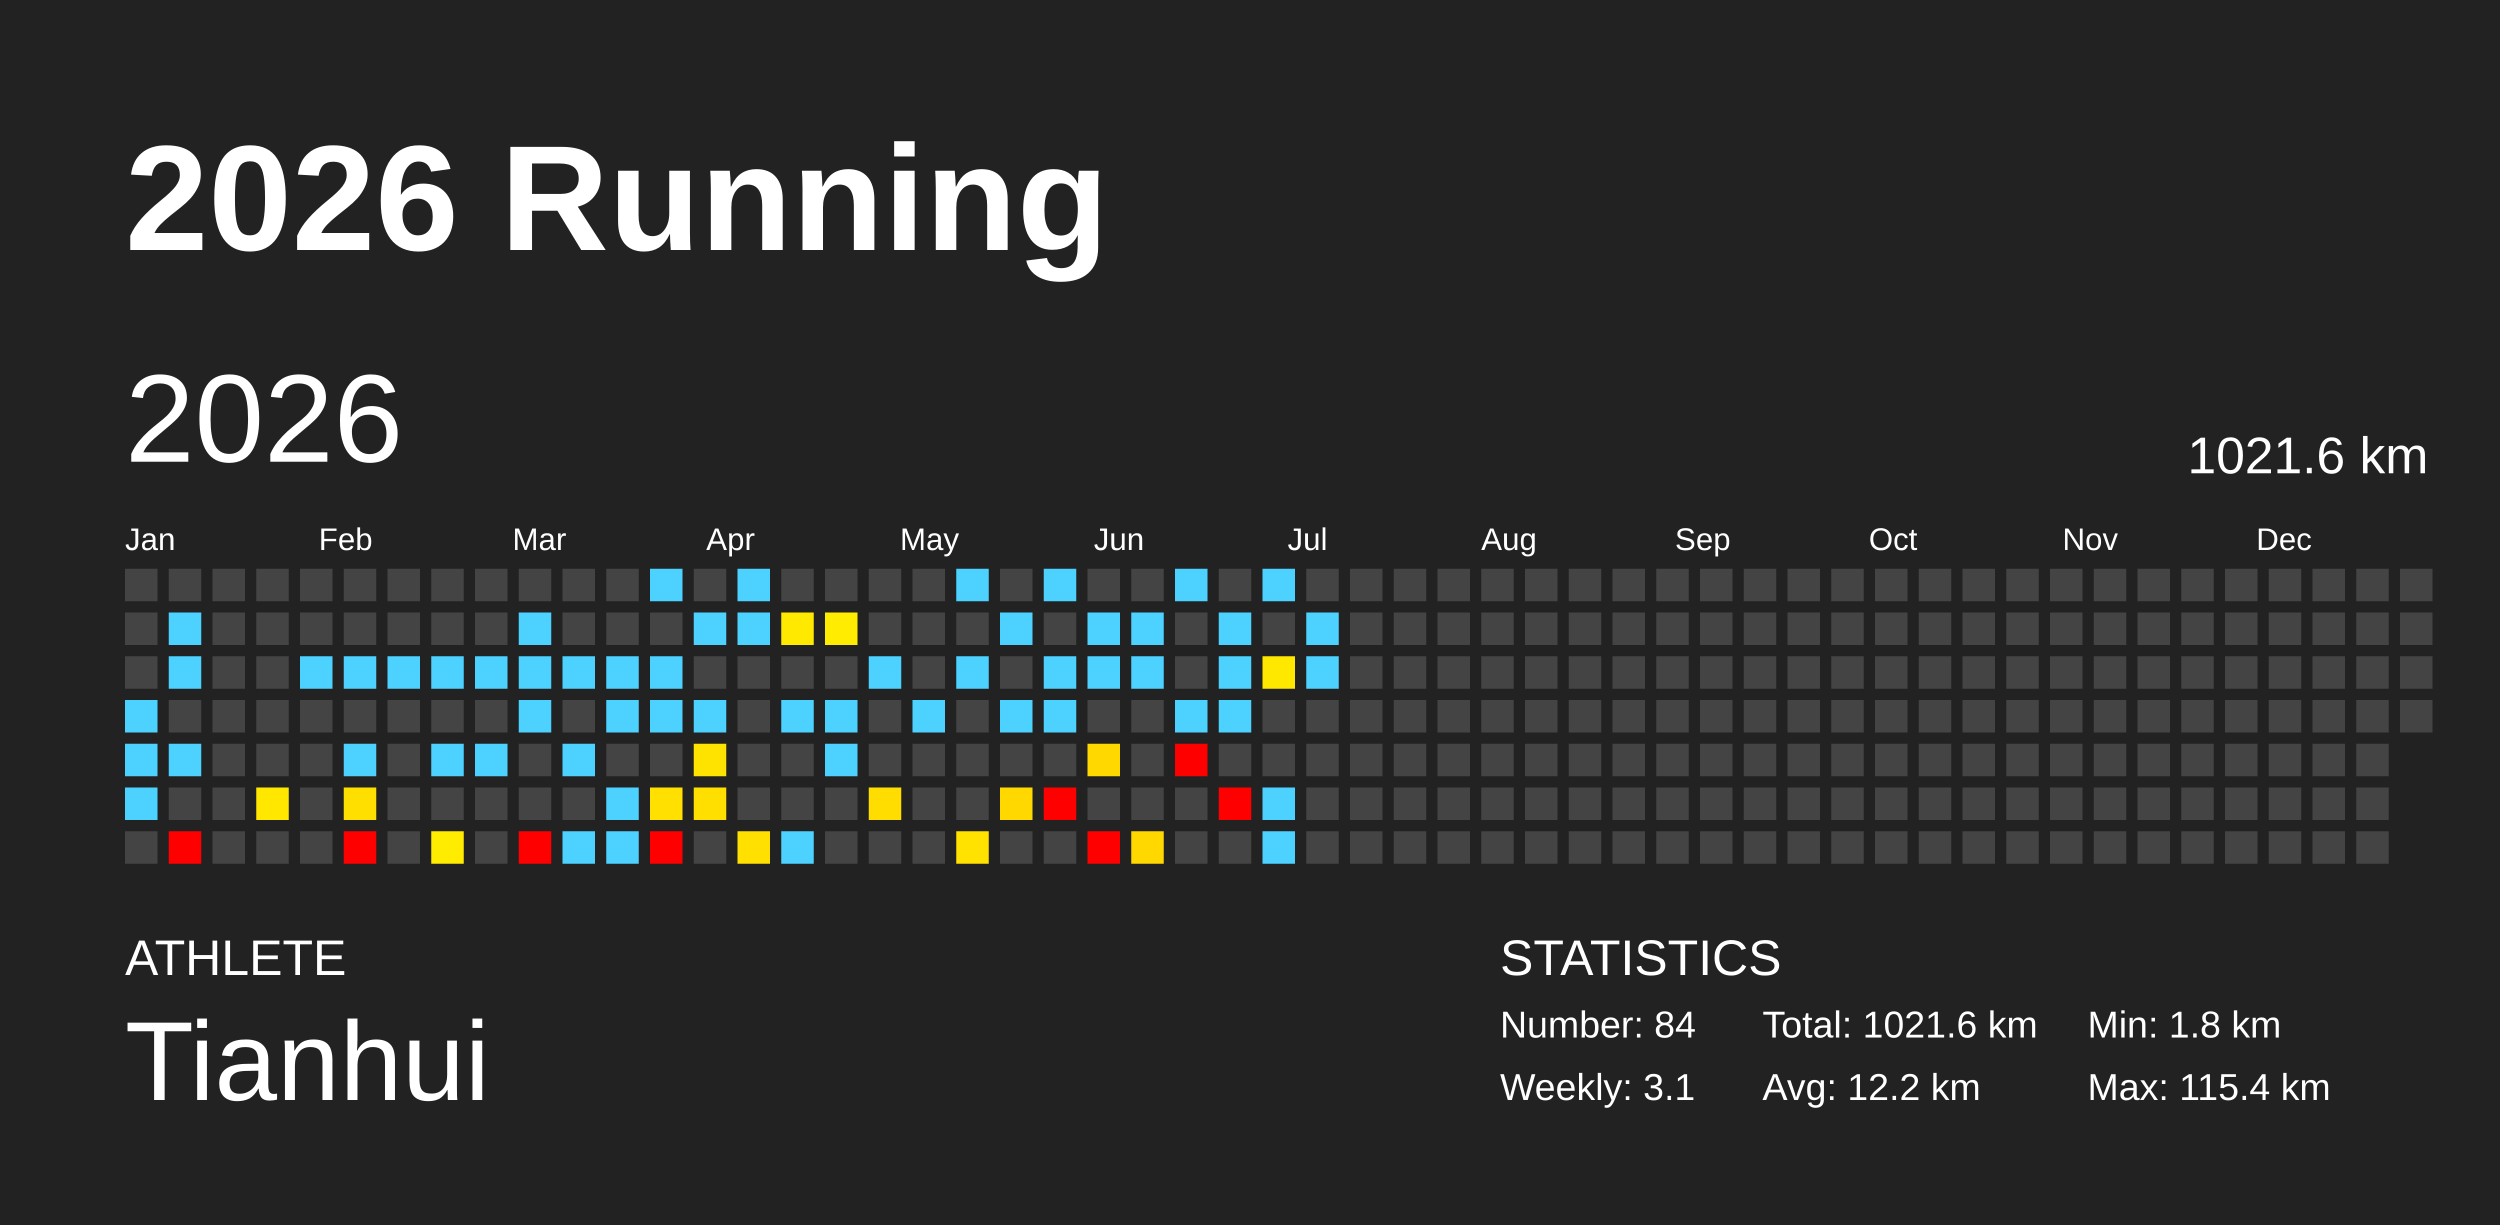
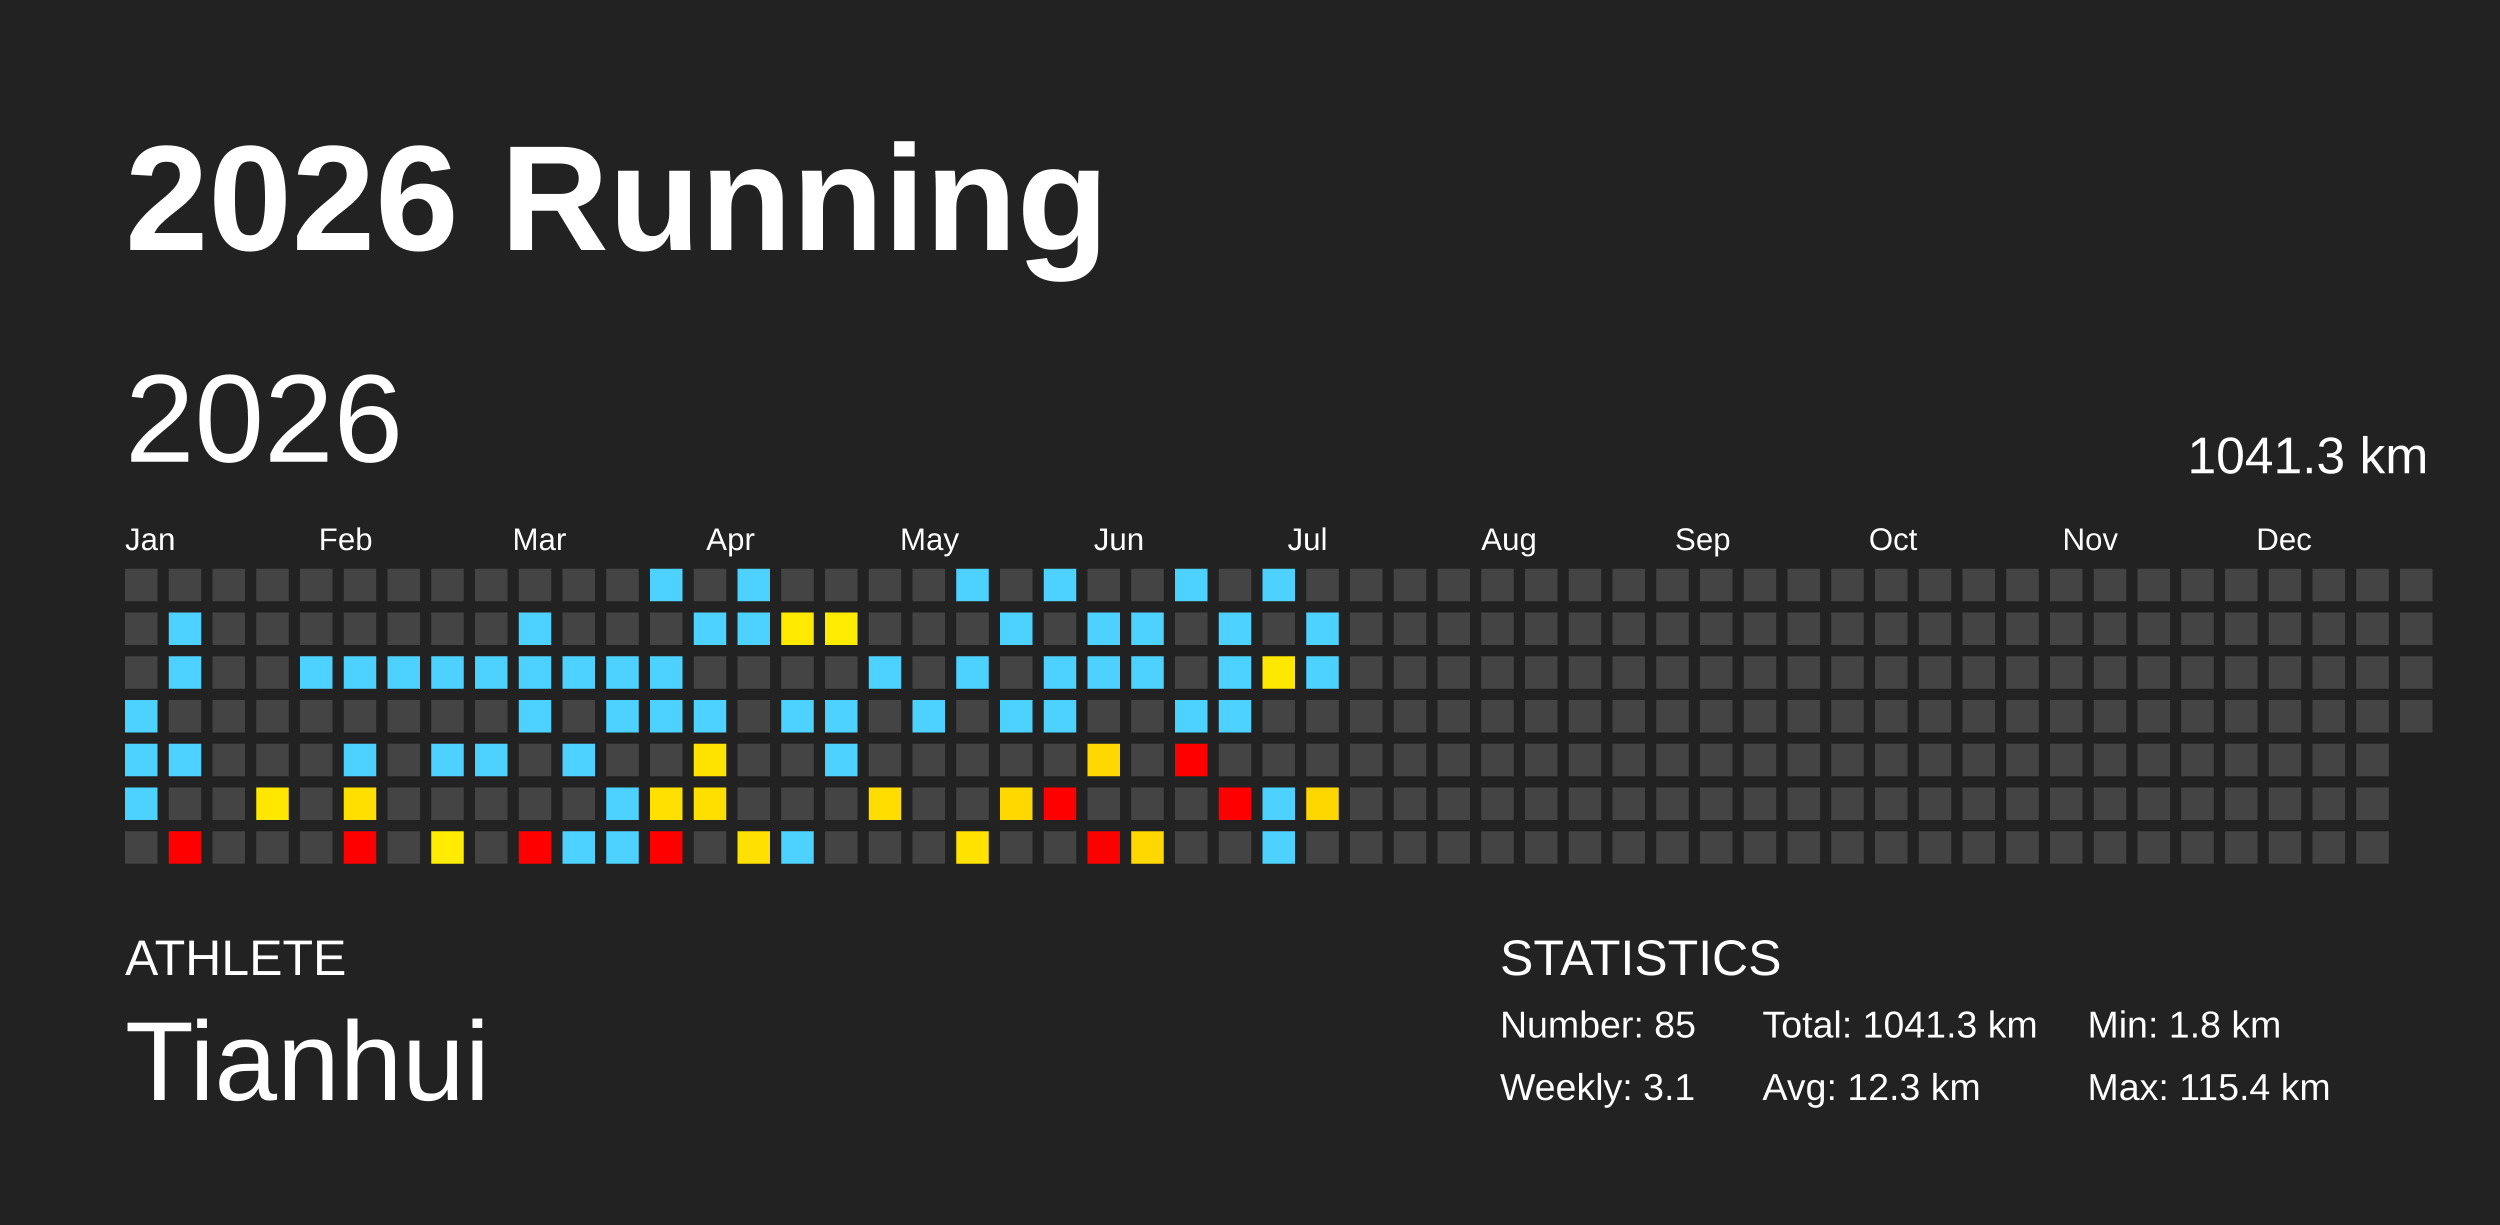
<svg xmlns="http://www.w3.org/2000/svg" baseProfile="full" height="98mm" version="1.1" viewBox="0,0,200,98" width="200mm">
  <defs />
  <rect fill="#222222" height="98" width="200" x="0" y="0" />
  <text fill="#FFFFFF" style="font-size:12px; font-family:Arial; font-weight:bold;" x="10" y="20">2026 Running</text>
  <text fill="#FFFFFF" style="font-size:4px; font-family:Arial" x="10" y="78">ATHLETE</text>
  <text fill="#FFFFFF" style="font-size:9px; font-family:Arial" x="10" y="88">Tianhui</text>
  <text fill="#FFFFFF" style="font-size:4px; font-family:Arial" x="120" y="78">STATISTICS</text>
-   <text fill="#FFFFFF" style="font-size:3px; font-family:Arial" x="120" y="83">Number: 84</text>
+   <text fill="#FFFFFF" style="font-size:3px; font-family:Arial" x="120" y="83">Number: 85</text>
  <text fill="#FFFFFF" style="font-size:3px; font-family:Arial" x="120" y="88">Weekly: 3.1</text>
-   <text fill="#FFFFFF" style="font-size:3px; font-family:Arial" x="141" y="83">Total: 1021.6 km</text>
-   <text fill="#FFFFFF" style="font-size:3px; font-family:Arial" x="141" y="88">Avg: 12.2 km</text>
+   <text fill="#FFFFFF" style="font-size:3px; font-family:Arial" x="141" y="83">Total: 1041.3 km</text>
+   <text fill="#FFFFFF" style="font-size:3px; font-family:Arial" x="141" y="88">Avg: 12.3 km</text>
  <text fill="#FFFFFF" style="font-size:3px; font-family:Arial" x="167" y="83">Min: 1.8 km</text>
  <text fill="#FFFFFF" style="font-size:3px; font-family:Arial" x="167" y="88">Max: 115.4 km</text>
  <text dominant-baseline="hanging" fill="#FFFFFF" style="font-size:10.0px; font-family:Arial;" x="10" y="30">2026</text>
-   <text dominant-baseline="hanging" fill="#FFFFFF" style="font-size:4.125px; font-family:Arial;" x="175" y="35">1021.6 km</text>
+   <text dominant-baseline="hanging" fill="#FFFFFF" style="font-size:4.125px; font-family:Arial;" x="175" y="35">1041.3 km</text>
  <text fill="#FFFFFF" style="font-size:2.5px; font-family:Arial" x="10.0" y="44">Jan</text>
  <text fill="#FFFFFF" style="font-size:2.5px; font-family:Arial" x="25.5" y="44">Feb</text>
  <text fill="#FFFFFF" style="font-size:2.5px; font-family:Arial" x="41.0" y="44">Mar</text>
  <text fill="#FFFFFF" style="font-size:2.5px; font-family:Arial" x="56.5" y="44">Apr</text>
  <text fill="#FFFFFF" style="font-size:2.5px; font-family:Arial" x="72.0" y="44">May</text>
  <text fill="#FFFFFF" style="font-size:2.5px; font-family:Arial" x="87.5" y="44">Jun</text>
  <text fill="#FFFFFF" style="font-size:2.5px; font-family:Arial" x="103.0" y="44">Jul</text>
  <text fill="#FFFFFF" style="font-size:2.5px; font-family:Arial" x="118.5" y="44">Aug</text>
  <text fill="#FFFFFF" style="font-size:2.5px; font-family:Arial" x="134.0" y="44">Sep</text>
  <text fill="#FFFFFF" style="font-size:2.5px; font-family:Arial" x="149.5" y="44">Oct</text>
  <text fill="#FFFFFF" style="font-size:2.5px; font-family:Arial" x="165.0" y="44">Nov</text>
  <text fill="#FFFFFF" style="font-size:2.5px; font-family:Arial" x="180.5" y="44">Dec</text>
  <rect fill="#444444" height="2.6" width="2.6" x="10.0" y="45.5" />
  <rect fill="#444444" height="2.6" width="2.6" x="10.0" y="49.0" />
  <rect fill="#444444" height="2.6" width="2.6" x="10.0" y="52.5" />
  <rect fill="#4dd2ff" height="2.6" width="2.6" x="10.0" y="56.0" />
  <rect fill="#4dd2ff" height="2.6" width="2.6" x="10.0" y="59.5" />
  <rect fill="#4dd2ff" height="2.6" width="2.6" x="10.0" y="63.0" />
  <rect fill="#444444" height="2.6" width="2.6" x="10.0" y="66.5" />
  <rect fill="#444444" height="2.6" width="2.6" x="13.5" y="45.5" />
  <rect fill="#4dd2ff" height="2.6" width="2.6" x="13.5" y="49.0" />
  <rect fill="#4dd2ff" height="2.6" width="2.6" x="13.5" y="52.5" />
  <rect fill="#444444" height="2.6" width="2.6" x="13.5" y="56.0" />
  <rect fill="#4dd2ff" height="2.6" width="2.6" x="13.5" y="59.5" />
  <rect fill="#444444" height="2.6" width="2.6" x="13.5" y="63.0" />
  <rect fill="red" height="2.6" width="2.6" x="13.5" y="66.5" />
  <rect fill="#444444" height="2.6" width="2.6" x="17.0" y="45.5" />
  <rect fill="#444444" height="2.6" width="2.6" x="17.0" y="49.0" />
  <rect fill="#444444" height="2.6" width="2.6" x="17.0" y="52.5" />
  <rect fill="#444444" height="2.6" width="2.6" x="17.0" y="56.0" />
  <rect fill="#444444" height="2.6" width="2.6" x="17.0" y="59.5" />
  <rect fill="#444444" height="2.6" width="2.6" x="17.0" y="63.0" />
  <rect fill="#444444" height="2.6" width="2.6" x="17.0" y="66.5" />
  <rect fill="#444444" height="2.6" width="2.6" x="20.5" y="45.5" />
  <rect fill="#444444" height="2.6" width="2.6" x="20.5" y="49.0" />
  <rect fill="#444444" height="2.6" width="2.6" x="20.5" y="52.5" />
  <rect fill="#444444" height="2.6" width="2.6" x="20.5" y="56.0" />
  <rect fill="#444444" height="2.6" width="2.6" x="20.5" y="59.5" />
  <rect fill="#ffe700" height="2.6" width="2.6" x="20.5" y="63.0" />
  <rect fill="#444444" height="2.6" width="2.6" x="20.5" y="66.5" />
  <rect fill="#444444" height="2.6" width="2.6" x="24.0" y="45.5" />
  <rect fill="#444444" height="2.6" width="2.6" x="24.0" y="49.0" />
  <rect fill="#4dd2ff" height="2.6" width="2.6" x="24.0" y="52.5" />
  <rect fill="#444444" height="2.6" width="2.6" x="24.0" y="56.0" />
  <rect fill="#444444" height="2.6" width="2.6" x="24.0" y="59.5" />
  <rect fill="#444444" height="2.6" width="2.6" x="24.0" y="63.0" />
  <rect fill="#444444" height="2.6" width="2.6" x="24.0" y="66.5" />
  <rect fill="#444444" height="2.6" width="2.6" x="27.5" y="45.5" />
  <rect fill="#444444" height="2.6" width="2.6" x="27.5" y="49.0" />
  <rect fill="#4dd2ff" height="2.6" width="2.6" x="27.5" y="52.5" />
  <rect fill="#444444" height="2.6" width="2.6" x="27.5" y="56.0" />
  <rect fill="#4dd2ff" height="2.6" width="2.6" x="27.5" y="59.5" />
  <rect fill="#ffdf00" height="2.6" width="2.6" x="27.5" y="63.0" />
  <rect fill="red" height="2.6" width="2.6" x="27.5" y="66.5" />
  <rect fill="#444444" height="2.6" width="2.6" x="31.0" y="45.5" />
  <rect fill="#444444" height="2.6" width="2.6" x="31.0" y="49.0" />
  <rect fill="#4dd2ff" height="2.6" width="2.6" x="31.0" y="52.5" />
  <rect fill="#444444" height="2.6" width="2.6" x="31.0" y="56.0" />
  <rect fill="#444444" height="2.6" width="2.6" x="31.0" y="59.5" />
  <rect fill="#444444" height="2.6" width="2.6" x="31.0" y="63.0" />
  <rect fill="#444444" height="2.6" width="2.6" x="31.0" y="66.5" />
  <rect fill="#444444" height="2.6" width="2.6" x="34.5" y="45.5" />
  <rect fill="#444444" height="2.6" width="2.6" x="34.5" y="49.0" />
  <rect fill="#4dd2ff" height="2.6" width="2.6" x="34.5" y="52.5" />
  <rect fill="#444444" height="2.6" width="2.6" x="34.5" y="56.0" />
  <rect fill="#4dd2ff" height="2.6" width="2.6" x="34.5" y="59.5" />
  <rect fill="#444444" height="2.6" width="2.6" x="34.5" y="63.0" />
  <rect fill="#ffec00" height="2.6" width="2.6" x="34.5" y="66.5" />
  <rect fill="#444444" height="2.6" width="2.6" x="38.0" y="45.5" />
  <rect fill="#444444" height="2.6" width="2.6" x="38.0" y="49.0" />
  <rect fill="#4dd2ff" height="2.6" width="2.6" x="38.0" y="52.5" />
  <rect fill="#444444" height="2.6" width="2.6" x="38.0" y="56.0" />
  <rect fill="#4dd2ff" height="2.6" width="2.6" x="38.0" y="59.5" />
  <rect fill="#444444" height="2.6" width="2.6" x="38.0" y="63.0" />
  <rect fill="#444444" height="2.6" width="2.6" x="38.0" y="66.5" />
  <rect fill="#444444" height="2.6" width="2.6" x="41.5" y="45.5" />
  <rect fill="#4dd2ff" height="2.6" width="2.6" x="41.5" y="49.0" />
  <rect fill="#4dd2ff" height="2.6" width="2.6" x="41.5" y="52.5" />
  <rect fill="#4dd2ff" height="2.6" width="2.6" x="41.5" y="56.0" />
  <rect fill="#444444" height="2.6" width="2.6" x="41.5" y="59.5" />
  <rect fill="#444444" height="2.6" width="2.6" x="41.5" y="63.0" />
  <rect fill="red" height="2.6" width="2.6" x="41.5" y="66.5" />
  <rect fill="#444444" height="2.6" width="2.6" x="45.0" y="45.5" />
  <rect fill="#444444" height="2.6" width="2.6" x="45.0" y="49.0" />
  <rect fill="#4dd2ff" height="2.6" width="2.6" x="45.0" y="52.5" />
  <rect fill="#444444" height="2.6" width="2.6" x="45.0" y="56.0" />
  <rect fill="#4dd2ff" height="2.6" width="2.6" x="45.0" y="59.5" />
  <rect fill="#444444" height="2.6" width="2.6" x="45.0" y="63.0" />
  <rect fill="#4dd2ff" height="2.6" width="2.6" x="45.0" y="66.5" />
  <rect fill="#444444" height="2.6" width="2.6" x="48.5" y="45.5" />
  <rect fill="#444444" height="2.6" width="2.6" x="48.5" y="49.0" />
  <rect fill="#4dd2ff" height="2.6" width="2.6" x="48.5" y="52.5" />
  <rect fill="#4dd2ff" height="2.6" width="2.6" x="48.5" y="56.0" />
  <rect fill="#444444" height="2.6" width="2.6" x="48.5" y="59.5" />
  <rect fill="#4dd2ff" height="2.6" width="2.6" x="48.5" y="63.0" />
  <rect fill="#4dd2ff" height="2.6" width="2.6" x="48.5" y="66.5" />
  <rect fill="#4dd2ff" height="2.6" width="2.6" x="52.0" y="45.5" />
  <rect fill="#444444" height="2.6" width="2.6" x="52.0" y="49.0" />
  <rect fill="#4dd2ff" height="2.6" width="2.6" x="52.0" y="52.5" />
  <rect fill="#4dd2ff" height="2.6" width="2.6" x="52.0" y="56.0" />
  <rect fill="#444444" height="2.6" width="2.6" x="52.0" y="59.5" />
  <rect fill="#ffe000" height="2.6" width="2.6" x="52.0" y="63.0" />
  <rect fill="red" height="2.6" width="2.6" x="52.0" y="66.5" />
  <rect fill="#444444" height="2.6" width="2.6" x="55.5" y="45.5" />
  <rect fill="#4dd2ff" height="2.6" width="2.6" x="55.5" y="49.0" />
  <rect fill="#444444" height="2.6" width="2.6" x="55.5" y="52.5" />
  <rect fill="#4dd2ff" height="2.6" width="2.6" x="55.5" y="56.0" />
  <rect fill="#ffe300" height="2.6" width="2.6" x="55.5" y="59.5" />
  <rect fill="#ffdf00" height="2.6" width="2.6" x="55.5" y="63.0" />
  <rect fill="#444444" height="2.6" width="2.6" x="55.5" y="66.5" />
  <rect fill="#4dd2ff" height="2.6" width="2.6" x="59.0" y="45.5" />
  <rect fill="#4dd2ff" height="2.6" width="2.6" x="59.0" y="49.0" />
  <rect fill="#444444" height="2.6" width="2.6" x="59.0" y="52.5" />
  <rect fill="#444444" height="2.6" width="2.6" x="59.0" y="56.0" />
  <rect fill="#444444" height="2.6" width="2.6" x="59.0" y="59.5" />
  <rect fill="#444444" height="2.6" width="2.6" x="59.0" y="63.0" />
  <rect fill="#ffe000" height="2.6" width="2.6" x="59.0" y="66.5" />
  <rect fill="#444444" height="2.6" width="2.6" x="62.5" y="45.5" />
  <rect fill="#ffe900" height="2.6" width="2.6" x="62.5" y="49.0" />
  <rect fill="#444444" height="2.6" width="2.6" x="62.5" y="52.5" />
  <rect fill="#4dd2ff" height="2.6" width="2.6" x="62.5" y="56.0" />
  <rect fill="#444444" height="2.6" width="2.6" x="62.5" y="59.5" />
  <rect fill="#444444" height="2.6" width="2.6" x="62.5" y="63.0" />
  <rect fill="#4dd2ff" height="2.6" width="2.6" x="62.5" y="66.5" />
  <rect fill="#444444" height="2.6" width="2.6" x="66.0" y="45.5" />
  <rect fill="#ffec00" height="2.6" width="2.6" x="66.0" y="49.0" />
  <rect fill="#444444" height="2.6" width="2.6" x="66.0" y="52.5" />
  <rect fill="#4dd2ff" height="2.6" width="2.6" x="66.0" y="56.0" />
  <rect fill="#4dd2ff" height="2.6" width="2.6" x="66.0" y="59.5" />
  <rect fill="#444444" height="2.6" width="2.6" x="66.0" y="63.0" />
  <rect fill="#444444" height="2.6" width="2.6" x="66.0" y="66.5" />
  <rect fill="#444444" height="2.6" width="2.6" x="69.5" y="45.5" />
  <rect fill="#444444" height="2.6" width="2.6" x="69.5" y="49.0" />
  <rect fill="#4dd2ff" height="2.6" width="2.6" x="69.5" y="52.5" />
  <rect fill="#444444" height="2.6" width="2.6" x="69.5" y="56.0" />
  <rect fill="#444444" height="2.6" width="2.6" x="69.5" y="59.5" />
  <rect fill="#ffdd00" height="2.6" width="2.6" x="69.5" y="63.0" />
  <rect fill="#444444" height="2.6" width="2.6" x="69.5" y="66.5" />
  <rect fill="#444444" height="2.6" width="2.6" x="73.0" y="45.5" />
  <rect fill="#444444" height="2.6" width="2.6" x="73.0" y="49.0" />
  <rect fill="#444444" height="2.6" width="2.6" x="73.0" y="52.5" />
  <rect fill="#4dd2ff" height="2.6" width="2.6" x="73.0" y="56.0" />
  <rect fill="#444444" height="2.6" width="2.6" x="73.0" y="59.5" />
  <rect fill="#444444" height="2.6" width="2.6" x="73.0" y="63.0" />
  <rect fill="#444444" height="2.6" width="2.6" x="73.0" y="66.5" />
  <rect fill="#4dd2ff" height="2.6" width="2.6" x="76.5" y="45.5" />
  <rect fill="#444444" height="2.6" width="2.6" x="76.5" y="49.0" />
  <rect fill="#4dd2ff" height="2.6" width="2.6" x="76.5" y="52.5" />
  <rect fill="#444444" height="2.6" width="2.6" x="76.5" y="56.0" />
  <rect fill="#444444" height="2.6" width="2.6" x="76.5" y="59.5" />
  <rect fill="#444444" height="2.6" width="2.6" x="76.5" y="63.0" />
  <rect fill="#ffe200" height="2.6" width="2.6" x="76.5" y="66.5" />
  <rect fill="#444444" height="2.6" width="2.6" x="80.0" y="45.5" />
  <rect fill="#4dd2ff" height="2.6" width="2.6" x="80.0" y="49.0" />
  <rect fill="#444444" height="2.6" width="2.6" x="80.0" y="52.5" />
  <rect fill="#4dd2ff" height="2.6" width="2.6" x="80.0" y="56.0" />
  <rect fill="#444444" height="2.6" width="2.6" x="80.0" y="59.5" />
  <rect fill="#ffd800" height="2.6" width="2.6" x="80.0" y="63.0" />
  <rect fill="#444444" height="2.6" width="2.6" x="80.0" y="66.5" />
  <rect fill="#4dd2ff" height="2.6" width="2.6" x="83.5" y="45.5" />
  <rect fill="#444444" height="2.6" width="2.6" x="83.5" y="49.0" />
  <rect fill="#4dd2ff" height="2.6" width="2.6" x="83.5" y="52.5" />
  <rect fill="#4dd2ff" height="2.6" width="2.6" x="83.5" y="56.0" />
  <rect fill="#444444" height="2.6" width="2.6" x="83.5" y="59.5" />
  <rect fill="red" height="2.6" width="2.6" x="83.5" y="63.0" />
  <rect fill="#444444" height="2.6" width="2.6" x="83.5" y="66.5" />
  <rect fill="#444444" height="2.6" width="2.6" x="87.0" y="45.5" />
  <rect fill="#4dd2ff" height="2.6" width="2.6" x="87.0" y="49.0" />
  <rect fill="#4dd2ff" height="2.6" width="2.6" x="87.0" y="52.5" />
  <rect fill="#444444" height="2.6" width="2.6" x="87.0" y="56.0" />
  <rect fill="#ffd800" height="2.6" width="2.6" x="87.0" y="59.5" />
  <rect fill="#444444" height="2.6" width="2.6" x="87.0" y="63.0" />
  <rect fill="red" height="2.6" width="2.6" x="87.0" y="66.5" />
  <rect fill="#444444" height="2.6" width="2.6" x="90.5" y="45.5" />
  <rect fill="#4dd2ff" height="2.6" width="2.6" x="90.5" y="49.0" />
  <rect fill="#4dd2ff" height="2.6" width="2.6" x="90.5" y="52.5" />
  <rect fill="#444444" height="2.6" width="2.6" x="90.5" y="56.0" />
  <rect fill="#444444" height="2.6" width="2.6" x="90.5" y="59.5" />
  <rect fill="#444444" height="2.6" width="2.6" x="90.5" y="63.0" />
  <rect fill="#ffd800" height="2.6" width="2.6" x="90.5" y="66.5" />
  <rect fill="#4dd2ff" height="2.6" width="2.6" x="94.0" y="45.5" />
  <rect fill="#444444" height="2.6" width="2.6" x="94.0" y="49.0" />
  <rect fill="#444444" height="2.6" width="2.6" x="94.0" y="52.5" />
  <rect fill="#4dd2ff" height="2.6" width="2.6" x="94.0" y="56.0" />
  <rect fill="red" height="2.6" width="2.6" x="94.0" y="59.5" />
  <rect fill="#444444" height="2.6" width="2.6" x="94.0" y="63.0" />
  <rect fill="#444444" height="2.6" width="2.6" x="94.0" y="66.5" />
  <rect fill="#444444" height="2.6" width="2.6" x="97.5" y="45.5" />
  <rect fill="#4dd2ff" height="2.6" width="2.6" x="97.5" y="49.0" />
  <rect fill="#4dd2ff" height="2.6" width="2.6" x="97.5" y="52.5" />
  <rect fill="#4dd2ff" height="2.6" width="2.6" x="97.5" y="56.0" />
  <rect fill="#444444" height="2.6" width="2.6" x="97.5" y="59.5" />
  <rect fill="red" height="2.6" width="2.6" x="97.5" y="63.0" />
  <rect fill="#444444" height="2.6" width="2.6" x="97.5" y="66.5" />
  <rect fill="#4dd2ff" height="2.6" width="2.6" x="101.0" y="45.5" />
  <rect fill="#444444" height="2.6" width="2.6" x="101.0" y="49.0" />
  <rect fill="#ffe800" height="2.6" width="2.6" x="101.0" y="52.5" />
  <rect fill="#444444" height="2.6" width="2.6" x="101.0" y="56.0" />
  <rect fill="#444444" height="2.6" width="2.6" x="101.0" y="59.5" />
  <rect fill="#4dd2ff" height="2.6" width="2.6" x="101.0" y="63.0" />
  <rect fill="#4dd2ff" height="2.6" width="2.6" x="101.0" y="66.5" />
  <rect fill="#444444" height="2.6" width="2.6" x="104.5" y="45.5" />
  <rect fill="#4dd2ff" height="2.6" width="2.6" x="104.5" y="49.0" />
  <rect fill="#4dd2ff" height="2.6" width="2.6" x="104.5" y="52.5" />
  <rect fill="#444444" height="2.6" width="2.6" x="104.5" y="56.0" />
  <rect fill="#444444" height="2.6" width="2.6" x="104.5" y="59.5" />
-   <rect fill="#444444" height="2.6" width="2.6" x="104.5" y="63.0" />
+   <rect fill="#ffd700" height="2.6" width="2.6" x="104.5" y="63.0" />
  <rect fill="#444444" height="2.6" width="2.6" x="104.5" y="66.5" />
  <rect fill="#444444" height="2.6" width="2.6" x="108.0" y="45.5" />
  <rect fill="#444444" height="2.6" width="2.6" x="108.0" y="49.0" />
  <rect fill="#444444" height="2.6" width="2.6" x="108.0" y="52.5" />
  <rect fill="#444444" height="2.6" width="2.6" x="108.0" y="56.0" />
  <rect fill="#444444" height="2.6" width="2.6" x="108.0" y="59.5" />
  <rect fill="#444444" height="2.6" width="2.6" x="108.0" y="63.0" />
  <rect fill="#444444" height="2.6" width="2.6" x="108.0" y="66.5" />
  <rect fill="#444444" height="2.6" width="2.6" x="111.5" y="45.5" />
  <rect fill="#444444" height="2.6" width="2.6" x="111.5" y="49.0" />
  <rect fill="#444444" height="2.6" width="2.6" x="111.5" y="52.5" />
  <rect fill="#444444" height="2.6" width="2.6" x="111.5" y="56.0" />
  <rect fill="#444444" height="2.6" width="2.6" x="111.5" y="59.5" />
  <rect fill="#444444" height="2.6" width="2.6" x="111.5" y="63.0" />
  <rect fill="#444444" height="2.6" width="2.6" x="111.5" y="66.5" />
  <rect fill="#444444" height="2.6" width="2.6" x="115.0" y="45.5" />
  <rect fill="#444444" height="2.6" width="2.6" x="115.0" y="49.0" />
  <rect fill="#444444" height="2.6" width="2.6" x="115.0" y="52.5" />
  <rect fill="#444444" height="2.6" width="2.6" x="115.0" y="56.0" />
  <rect fill="#444444" height="2.6" width="2.6" x="115.0" y="59.5" />
  <rect fill="#444444" height="2.6" width="2.6" x="115.0" y="63.0" />
  <rect fill="#444444" height="2.6" width="2.6" x="115.0" y="66.5" />
  <rect fill="#444444" height="2.6" width="2.6" x="118.5" y="45.5" />
  <rect fill="#444444" height="2.6" width="2.6" x="118.5" y="49.0" />
  <rect fill="#444444" height="2.6" width="2.6" x="118.5" y="52.5" />
  <rect fill="#444444" height="2.6" width="2.6" x="118.5" y="56.0" />
  <rect fill="#444444" height="2.6" width="2.6" x="118.5" y="59.5" />
  <rect fill="#444444" height="2.6" width="2.6" x="118.5" y="63.0" />
  <rect fill="#444444" height="2.6" width="2.6" x="118.5" y="66.5" />
  <rect fill="#444444" height="2.6" width="2.6" x="122.0" y="45.5" />
  <rect fill="#444444" height="2.6" width="2.6" x="122.0" y="49.0" />
  <rect fill="#444444" height="2.6" width="2.6" x="122.0" y="52.5" />
  <rect fill="#444444" height="2.6" width="2.6" x="122.0" y="56.0" />
  <rect fill="#444444" height="2.6" width="2.6" x="122.0" y="59.5" />
  <rect fill="#444444" height="2.6" width="2.6" x="122.0" y="63.0" />
  <rect fill="#444444" height="2.6" width="2.6" x="122.0" y="66.5" />
  <rect fill="#444444" height="2.6" width="2.6" x="125.5" y="45.5" />
  <rect fill="#444444" height="2.6" width="2.6" x="125.5" y="49.0" />
  <rect fill="#444444" height="2.6" width="2.6" x="125.5" y="52.5" />
  <rect fill="#444444" height="2.6" width="2.6" x="125.5" y="56.0" />
  <rect fill="#444444" height="2.6" width="2.6" x="125.5" y="59.5" />
  <rect fill="#444444" height="2.6" width="2.6" x="125.5" y="63.0" />
  <rect fill="#444444" height="2.6" width="2.6" x="125.5" y="66.5" />
  <rect fill="#444444" height="2.6" width="2.6" x="129.0" y="45.5" />
  <rect fill="#444444" height="2.6" width="2.6" x="129.0" y="49.0" />
  <rect fill="#444444" height="2.6" width="2.6" x="129.0" y="52.5" />
  <rect fill="#444444" height="2.6" width="2.6" x="129.0" y="56.0" />
  <rect fill="#444444" height="2.6" width="2.6" x="129.0" y="59.5" />
  <rect fill="#444444" height="2.6" width="2.6" x="129.0" y="63.0" />
  <rect fill="#444444" height="2.6" width="2.6" x="129.0" y="66.5" />
  <rect fill="#444444" height="2.6" width="2.6" x="132.5" y="45.5" />
  <rect fill="#444444" height="2.6" width="2.6" x="132.5" y="49.0" />
  <rect fill="#444444" height="2.6" width="2.6" x="132.5" y="52.5" />
  <rect fill="#444444" height="2.6" width="2.6" x="132.5" y="56.0" />
  <rect fill="#444444" height="2.6" width="2.6" x="132.5" y="59.5" />
  <rect fill="#444444" height="2.6" width="2.6" x="132.5" y="63.0" />
  <rect fill="#444444" height="2.6" width="2.6" x="132.5" y="66.5" />
  <rect fill="#444444" height="2.6" width="2.6" x="136.0" y="45.5" />
  <rect fill="#444444" height="2.6" width="2.6" x="136.0" y="49.0" />
  <rect fill="#444444" height="2.6" width="2.6" x="136.0" y="52.5" />
  <rect fill="#444444" height="2.6" width="2.6" x="136.0" y="56.0" />
  <rect fill="#444444" height="2.6" width="2.6" x="136.0" y="59.5" />
  <rect fill="#444444" height="2.6" width="2.6" x="136.0" y="63.0" />
  <rect fill="#444444" height="2.6" width="2.6" x="136.0" y="66.5" />
  <rect fill="#444444" height="2.6" width="2.6" x="139.5" y="45.5" />
  <rect fill="#444444" height="2.6" width="2.6" x="139.5" y="49.0" />
  <rect fill="#444444" height="2.6" width="2.6" x="139.5" y="52.5" />
  <rect fill="#444444" height="2.6" width="2.6" x="139.5" y="56.0" />
  <rect fill="#444444" height="2.6" width="2.6" x="139.5" y="59.5" />
  <rect fill="#444444" height="2.6" width="2.6" x="139.5" y="63.0" />
  <rect fill="#444444" height="2.6" width="2.6" x="139.5" y="66.5" />
  <rect fill="#444444" height="2.6" width="2.6" x="143.0" y="45.5" />
  <rect fill="#444444" height="2.6" width="2.6" x="143.0" y="49.0" />
  <rect fill="#444444" height="2.6" width="2.6" x="143.0" y="52.5" />
  <rect fill="#444444" height="2.6" width="2.6" x="143.0" y="56.0" />
  <rect fill="#444444" height="2.6" width="2.6" x="143.0" y="59.5" />
  <rect fill="#444444" height="2.6" width="2.6" x="143.0" y="63.0" />
  <rect fill="#444444" height="2.6" width="2.6" x="143.0" y="66.5" />
  <rect fill="#444444" height="2.6" width="2.6" x="146.5" y="45.5" />
  <rect fill="#444444" height="2.6" width="2.6" x="146.5" y="49.0" />
  <rect fill="#444444" height="2.6" width="2.6" x="146.5" y="52.5" />
  <rect fill="#444444" height="2.6" width="2.6" x="146.5" y="56.0" />
  <rect fill="#444444" height="2.6" width="2.6" x="146.5" y="59.5" />
  <rect fill="#444444" height="2.6" width="2.6" x="146.5" y="63.0" />
  <rect fill="#444444" height="2.6" width="2.6" x="146.5" y="66.5" />
  <rect fill="#444444" height="2.6" width="2.6" x="150.0" y="45.5" />
  <rect fill="#444444" height="2.6" width="2.6" x="150.0" y="49.0" />
  <rect fill="#444444" height="2.6" width="2.6" x="150.0" y="52.5" />
  <rect fill="#444444" height="2.6" width="2.6" x="150.0" y="56.0" />
  <rect fill="#444444" height="2.6" width="2.6" x="150.0" y="59.5" />
  <rect fill="#444444" height="2.6" width="2.6" x="150.0" y="63.0" />
  <rect fill="#444444" height="2.6" width="2.6" x="150.0" y="66.5" />
  <rect fill="#444444" height="2.6" width="2.6" x="153.5" y="45.5" />
  <rect fill="#444444" height="2.6" width="2.6" x="153.5" y="49.0" />
  <rect fill="#444444" height="2.6" width="2.6" x="153.5" y="52.5" />
  <rect fill="#444444" height="2.6" width="2.6" x="153.5" y="56.0" />
  <rect fill="#444444" height="2.6" width="2.6" x="153.5" y="59.5" />
  <rect fill="#444444" height="2.6" width="2.6" x="153.5" y="63.0" />
  <rect fill="#444444" height="2.6" width="2.6" x="153.5" y="66.5" />
  <rect fill="#444444" height="2.6" width="2.6" x="157.0" y="45.5" />
  <rect fill="#444444" height="2.6" width="2.6" x="157.0" y="49.0" />
  <rect fill="#444444" height="2.6" width="2.6" x="157.0" y="52.5" />
  <rect fill="#444444" height="2.6" width="2.6" x="157.0" y="56.0" />
  <rect fill="#444444" height="2.6" width="2.6" x="157.0" y="59.5" />
  <rect fill="#444444" height="2.6" width="2.6" x="157.0" y="63.0" />
  <rect fill="#444444" height="2.6" width="2.6" x="157.0" y="66.5" />
  <rect fill="#444444" height="2.6" width="2.6" x="160.5" y="45.5" />
  <rect fill="#444444" height="2.6" width="2.6" x="160.5" y="49.0" />
  <rect fill="#444444" height="2.6" width="2.6" x="160.5" y="52.5" />
  <rect fill="#444444" height="2.6" width="2.6" x="160.5" y="56.0" />
  <rect fill="#444444" height="2.6" width="2.6" x="160.5" y="59.5" />
  <rect fill="#444444" height="2.6" width="2.6" x="160.5" y="63.0" />
  <rect fill="#444444" height="2.6" width="2.6" x="160.5" y="66.5" />
  <rect fill="#444444" height="2.6" width="2.6" x="164.0" y="45.5" />
  <rect fill="#444444" height="2.6" width="2.6" x="164.0" y="49.0" />
  <rect fill="#444444" height="2.6" width="2.6" x="164.0" y="52.5" />
  <rect fill="#444444" height="2.6" width="2.6" x="164.0" y="56.0" />
  <rect fill="#444444" height="2.6" width="2.6" x="164.0" y="59.5" />
  <rect fill="#444444" height="2.6" width="2.6" x="164.0" y="63.0" />
  <rect fill="#444444" height="2.6" width="2.6" x="164.0" y="66.5" />
  <rect fill="#444444" height="2.6" width="2.6" x="167.5" y="45.5" />
  <rect fill="#444444" height="2.6" width="2.6" x="167.5" y="49.0" />
  <rect fill="#444444" height="2.6" width="2.6" x="167.5" y="52.5" />
  <rect fill="#444444" height="2.6" width="2.6" x="167.5" y="56.0" />
  <rect fill="#444444" height="2.6" width="2.6" x="167.5" y="59.5" />
  <rect fill="#444444" height="2.6" width="2.6" x="167.5" y="63.0" />
  <rect fill="#444444" height="2.6" width="2.6" x="167.5" y="66.5" />
  <rect fill="#444444" height="2.6" width="2.6" x="171.0" y="45.5" />
  <rect fill="#444444" height="2.6" width="2.6" x="171.0" y="49.0" />
  <rect fill="#444444" height="2.6" width="2.6" x="171.0" y="52.5" />
  <rect fill="#444444" height="2.6" width="2.6" x="171.0" y="56.0" />
  <rect fill="#444444" height="2.6" width="2.6" x="171.0" y="59.5" />
  <rect fill="#444444" height="2.6" width="2.6" x="171.0" y="63.0" />
  <rect fill="#444444" height="2.6" width="2.6" x="171.0" y="66.5" />
  <rect fill="#444444" height="2.6" width="2.6" x="174.5" y="45.5" />
  <rect fill="#444444" height="2.6" width="2.6" x="174.5" y="49.0" />
  <rect fill="#444444" height="2.6" width="2.6" x="174.5" y="52.5" />
  <rect fill="#444444" height="2.6" width="2.6" x="174.5" y="56.0" />
  <rect fill="#444444" height="2.6" width="2.6" x="174.5" y="59.5" />
  <rect fill="#444444" height="2.6" width="2.6" x="174.5" y="63.0" />
  <rect fill="#444444" height="2.6" width="2.6" x="174.5" y="66.5" />
  <rect fill="#444444" height="2.6" width="2.6" x="178.0" y="45.5" />
  <rect fill="#444444" height="2.6" width="2.6" x="178.0" y="49.0" />
  <rect fill="#444444" height="2.6" width="2.6" x="178.0" y="52.5" />
  <rect fill="#444444" height="2.6" width="2.6" x="178.0" y="56.0" />
  <rect fill="#444444" height="2.6" width="2.6" x="178.0" y="59.5" />
  <rect fill="#444444" height="2.6" width="2.6" x="178.0" y="63.0" />
  <rect fill="#444444" height="2.6" width="2.6" x="178.0" y="66.5" />
  <rect fill="#444444" height="2.6" width="2.6" x="181.5" y="45.5" />
  <rect fill="#444444" height="2.6" width="2.6" x="181.5" y="49.0" />
  <rect fill="#444444" height="2.6" width="2.6" x="181.5" y="52.5" />
  <rect fill="#444444" height="2.6" width="2.6" x="181.5" y="56.0" />
  <rect fill="#444444" height="2.6" width="2.6" x="181.5" y="59.5" />
  <rect fill="#444444" height="2.6" width="2.6" x="181.5" y="63.0" />
  <rect fill="#444444" height="2.6" width="2.6" x="181.5" y="66.5" />
  <rect fill="#444444" height="2.6" width="2.6" x="185.0" y="45.5" />
  <rect fill="#444444" height="2.6" width="2.6" x="185.0" y="49.0" />
  <rect fill="#444444" height="2.6" width="2.6" x="185.0" y="52.5" />
  <rect fill="#444444" height="2.6" width="2.6" x="185.0" y="56.0" />
  <rect fill="#444444" height="2.6" width="2.6" x="185.0" y="59.5" />
  <rect fill="#444444" height="2.6" width="2.6" x="185.0" y="63.0" />
  <rect fill="#444444" height="2.6" width="2.6" x="185.0" y="66.5" />
  <rect fill="#444444" height="2.6" width="2.6" x="188.5" y="45.5" />
  <rect fill="#444444" height="2.6" width="2.6" x="188.5" y="49.0" />
  <rect fill="#444444" height="2.6" width="2.6" x="188.5" y="52.5" />
  <rect fill="#444444" height="2.6" width="2.6" x="188.5" y="56.0" />
  <rect fill="#444444" height="2.6" width="2.6" x="188.5" y="59.5" />
  <rect fill="#444444" height="2.6" width="2.6" x="188.5" y="63.0" />
  <rect fill="#444444" height="2.6" width="2.6" x="188.5" y="66.5" />
  <rect fill="#444444" height="2.6" width="2.6" x="192.0" y="45.5" />
  <rect fill="#444444" height="2.6" width="2.6" x="192.0" y="49.0" />
  <rect fill="#444444" height="2.6" width="2.6" x="192.0" y="52.5" />
  <rect fill="#444444" height="2.6" width="2.6" x="192.0" y="56.0" />
</svg>
